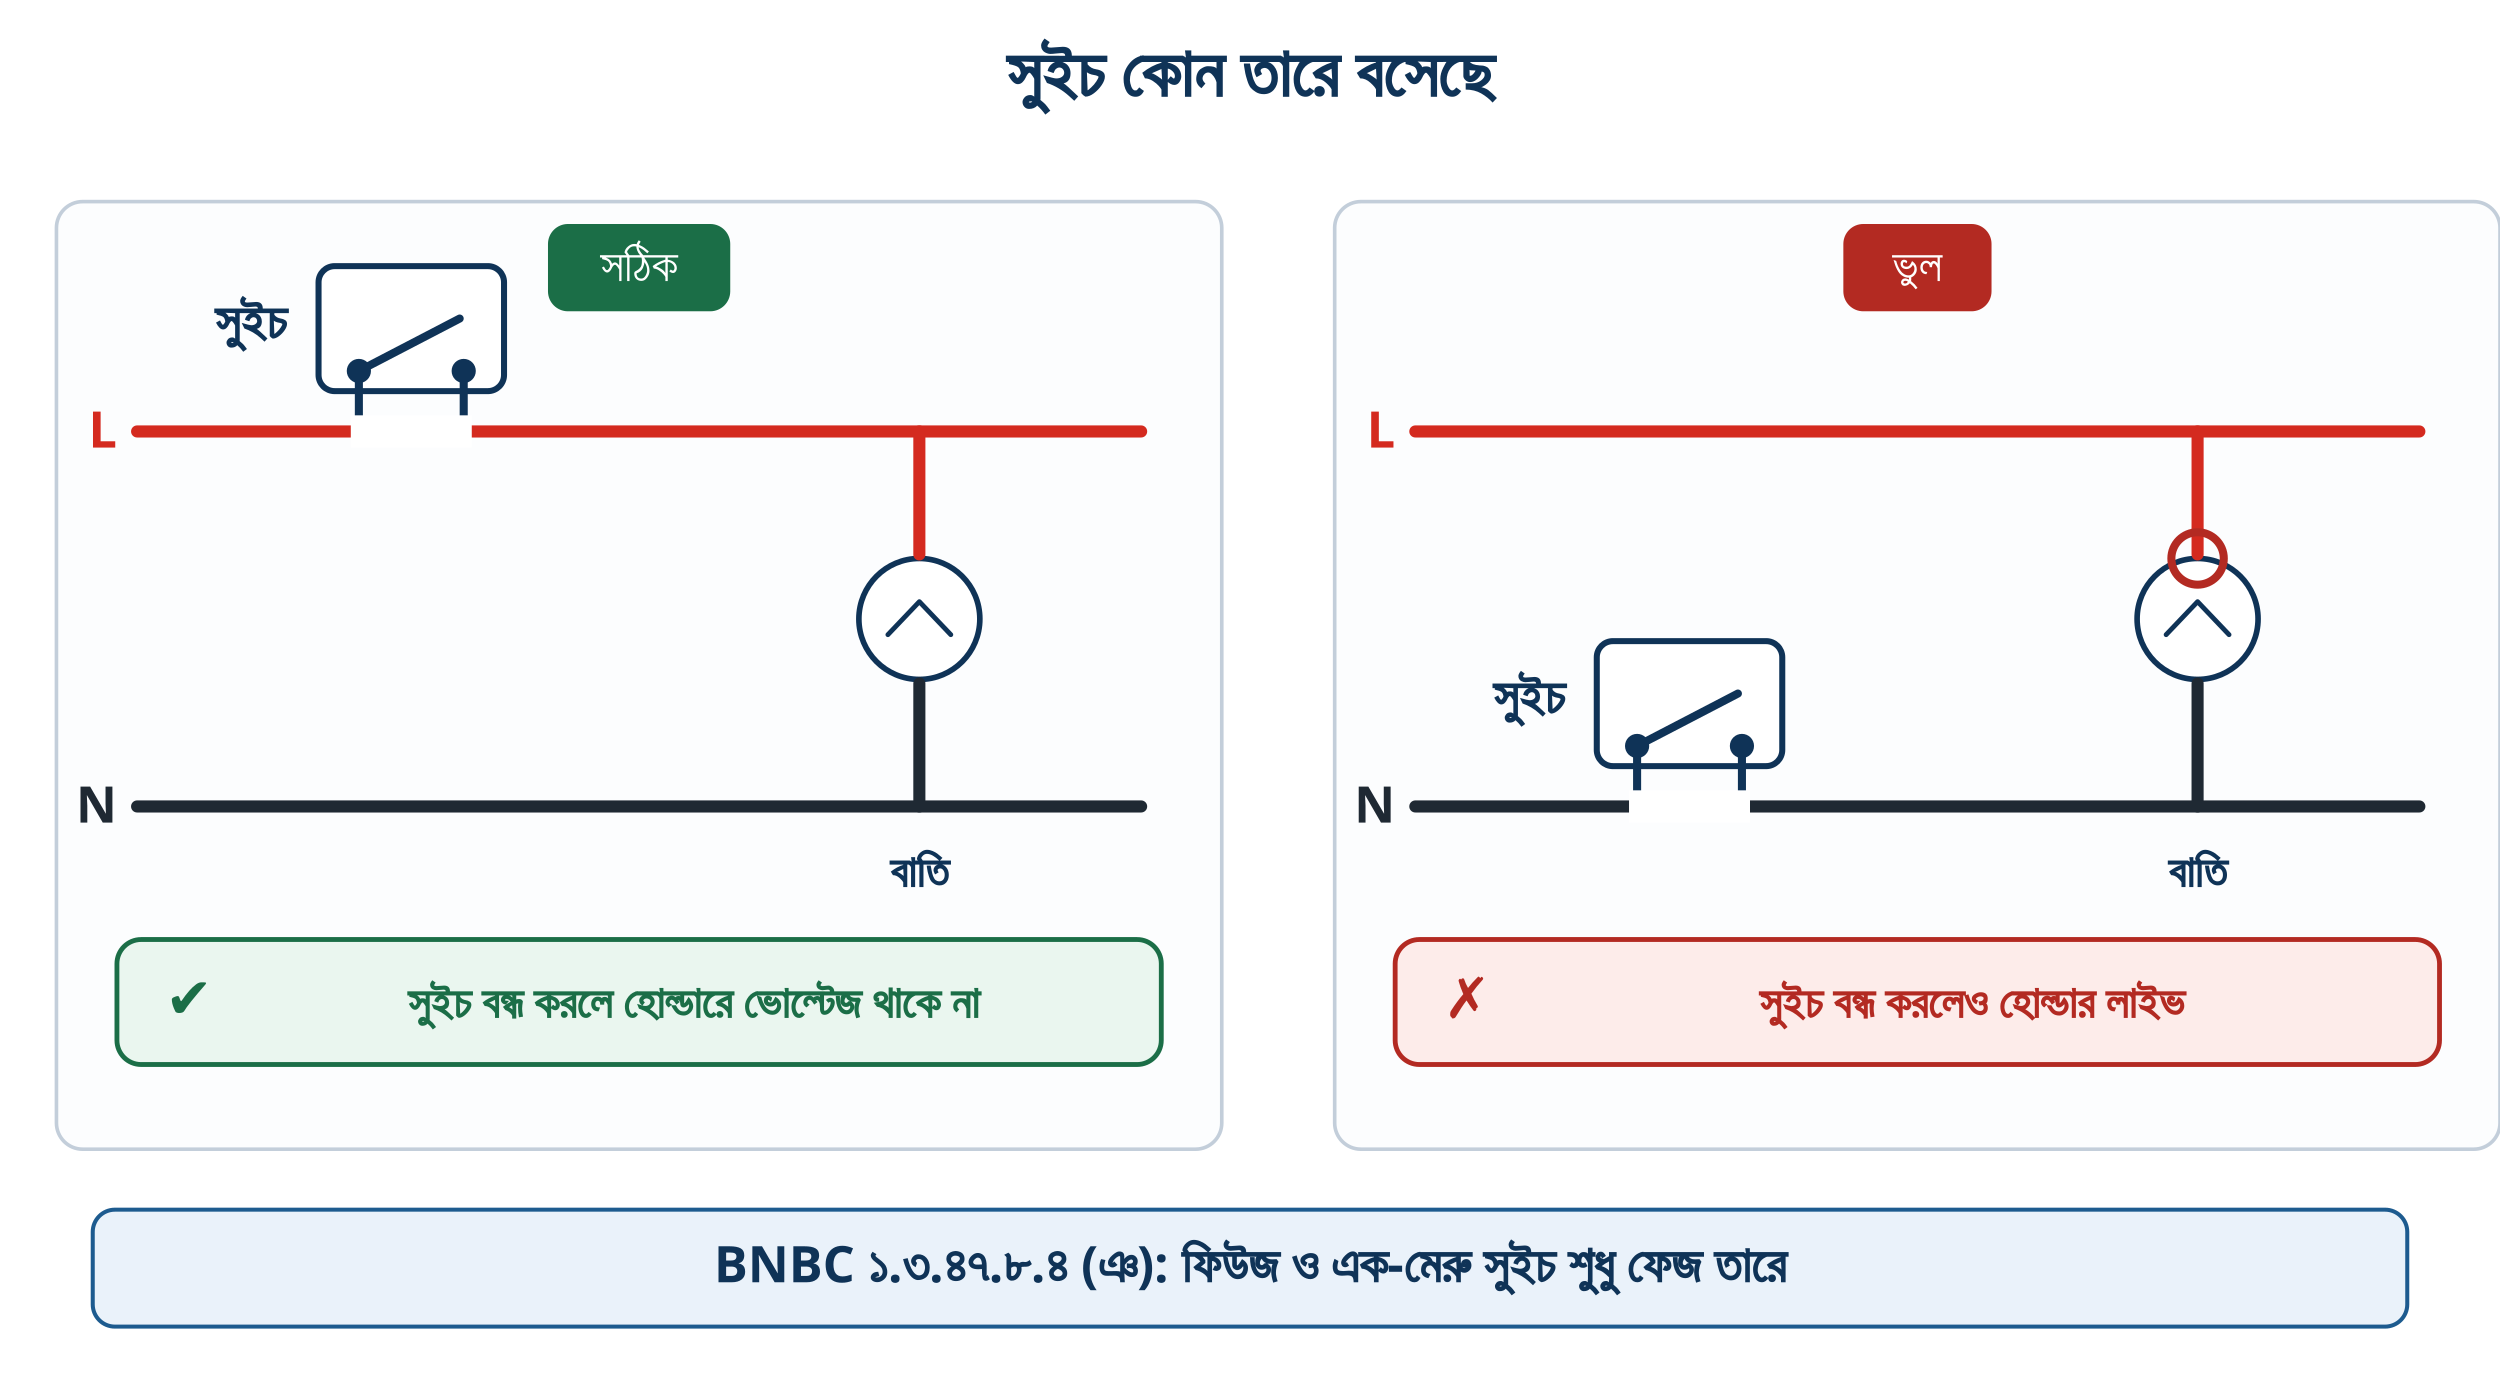
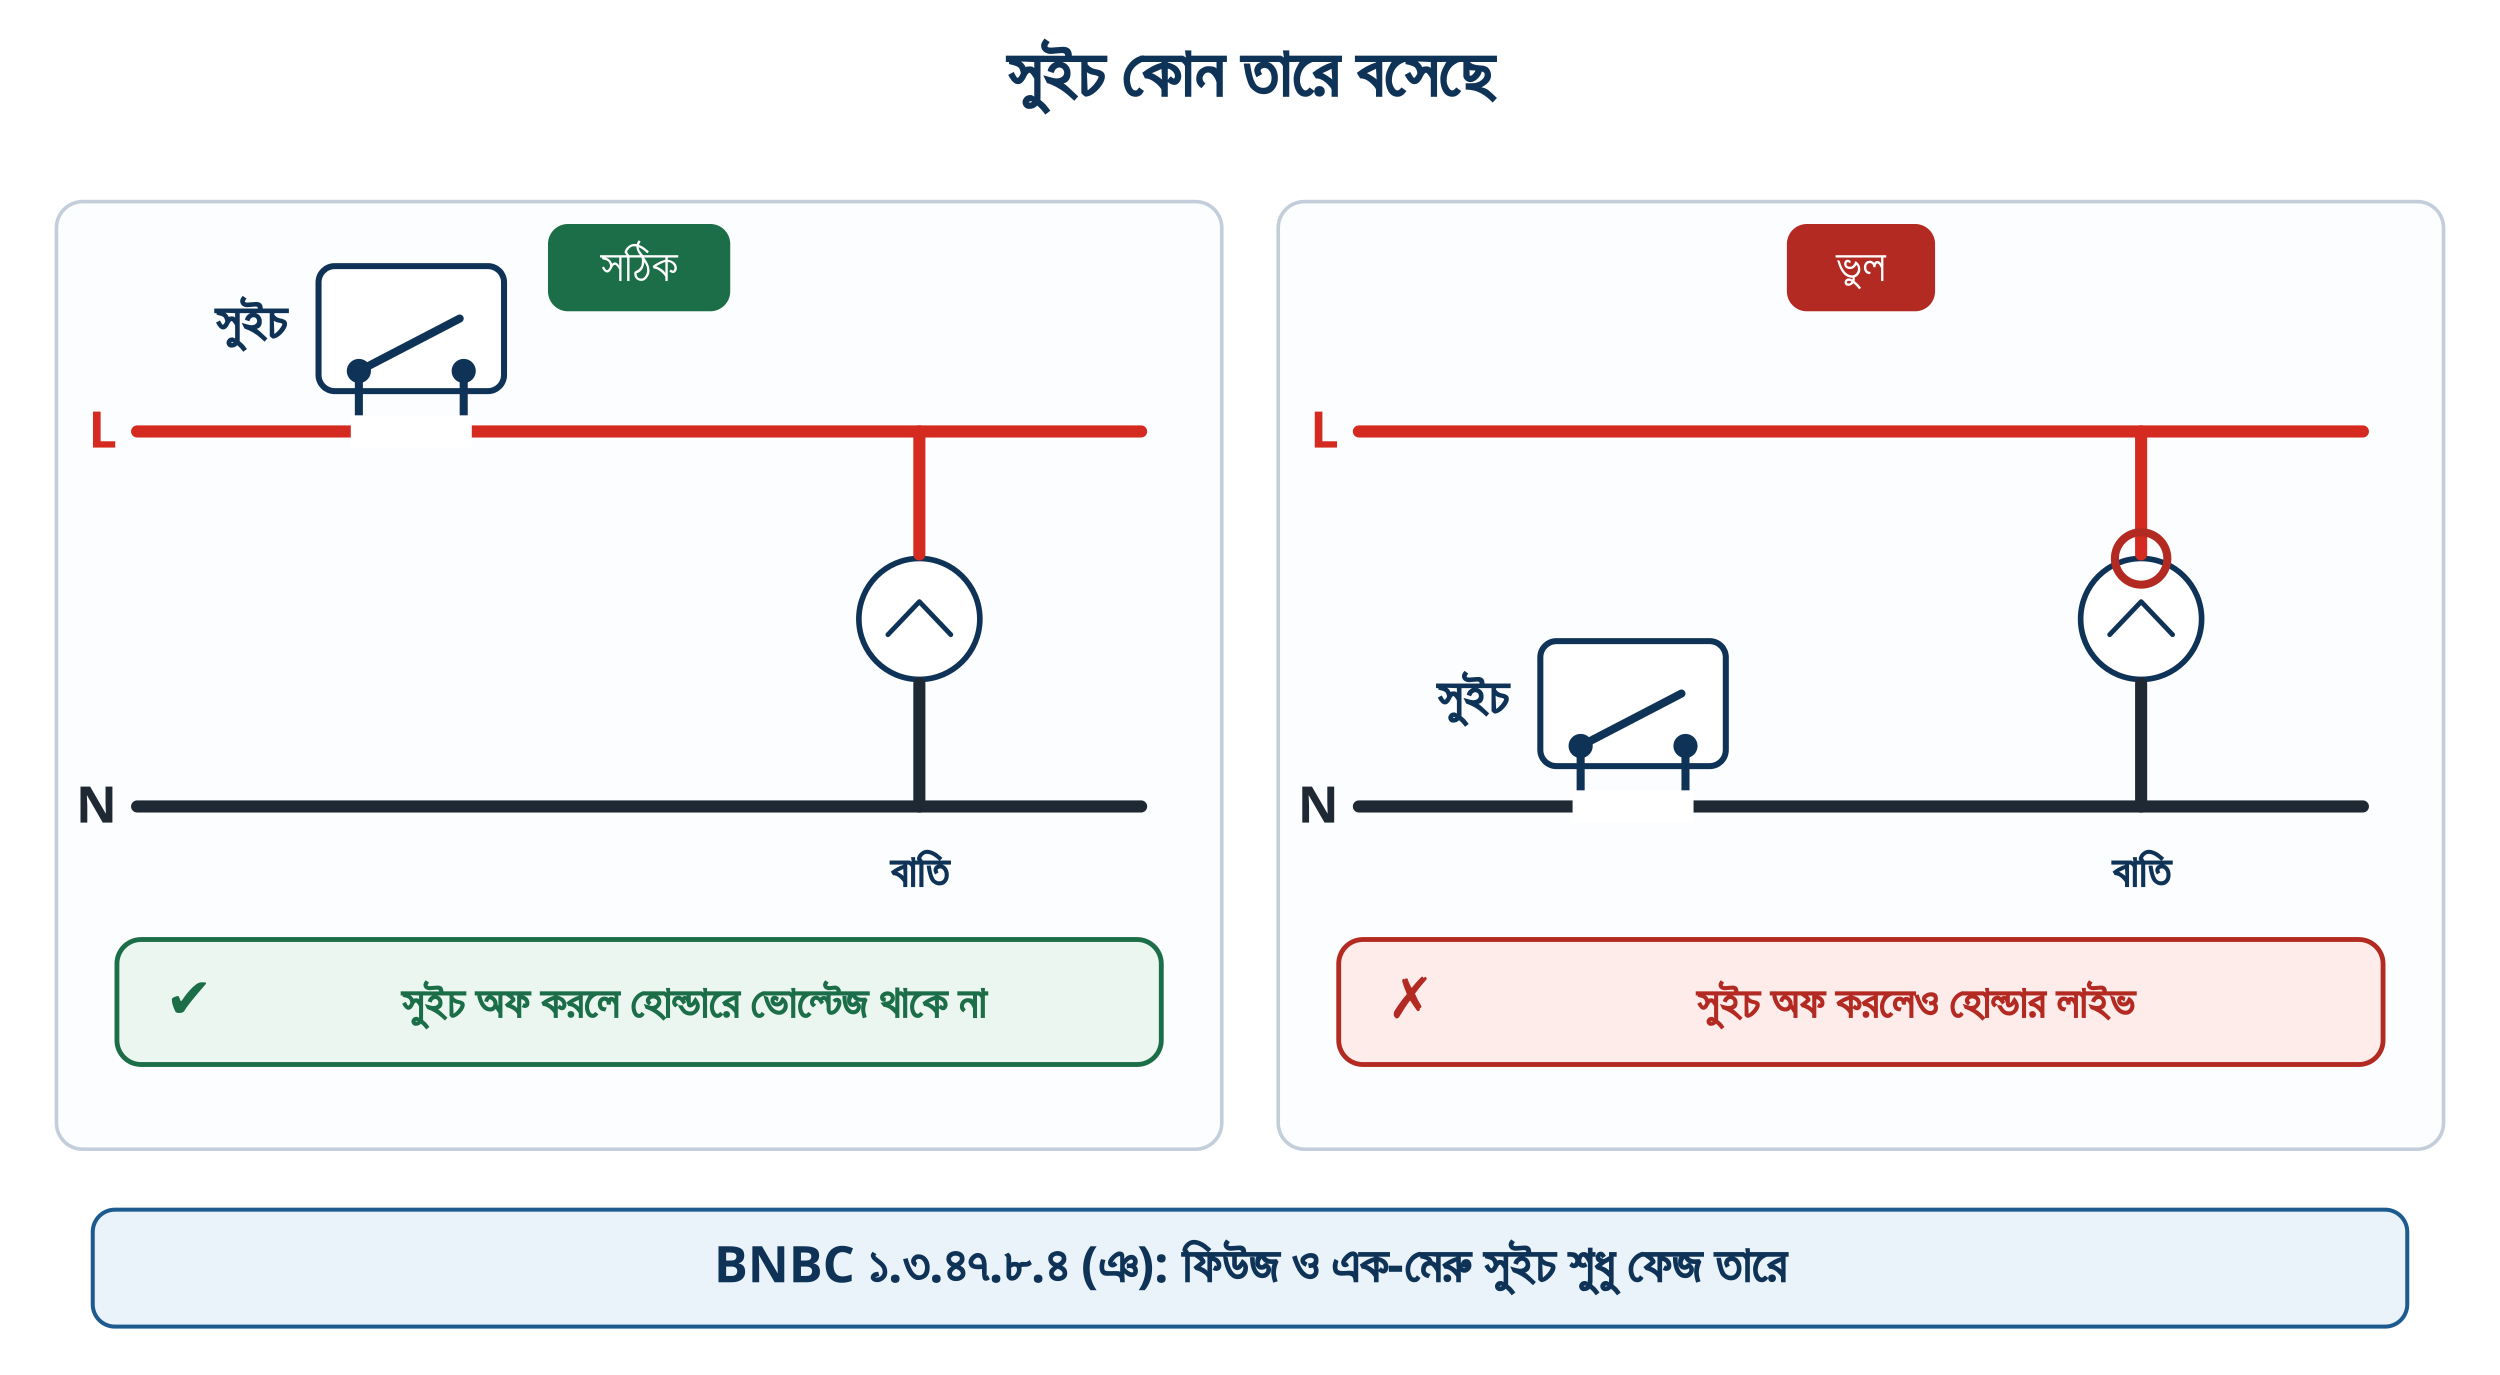
<svg xmlns="http://www.w3.org/2000/svg" width="1240" height="682" viewBox="0 0 1240 682">
  <rect width="1240" height="682" fill="#FFFFFF" />
  <text x="620.0" y="48.0" font-family="Kalpurush" font-size="34" font-weight="700" fill="#0F3357" text-anchor="middle">সুইচ কোন তারে বসেছে</text>
  <rect x="28.0" y="100.0" width="578.0" height="470.0" rx="13" fill="#FCFDFE" stroke="#C3CEDA" stroke-width="1.8" />
  <rect x="272.7" y="112.0" width="88.6" height="41.5" rx="9" fill="#1B6E47" stroke="#1B6E47" stroke-width="1.8" />
  <text x="317.0" y="139.4" font-family="Kalpurush" font-size="23" font-weight="600" fill="#FFFFFF" text-anchor="middle">সঠিক</text>
  <path d="M 68 214 L 566 214" fill="none" stroke="#D42A1F" stroke-width="6" stroke-linecap="round" stroke-linejoin="round" />
  <path d="M 68 400 L 566 400" fill="none" stroke="#1F2933" stroke-width="6" stroke-linecap="round" stroke-linejoin="round" />
  <text x="58.0" y="222.0" font-family="Kalpurush" font-size="25" font-weight="700" fill="#D42A1F" text-anchor="end">L</text>
  <text x="58.0" y="408.0" font-family="Kalpurush" font-size="25" font-weight="700" fill="#1F2933" text-anchor="end">N</text>
  <rect x="158.0" y="132.0" width="92.0" height="62.0" rx="8" fill="#FFFFFF" stroke="#0F3357" stroke-width="3" />
  <path d="M 178 184 L 228 158" fill="none" stroke="#0F3357" stroke-width="4" stroke-linecap="round" stroke-linejoin="round" />
  <circle cx="178.0" cy="184.0" r="6.0" fill="#0F3357" stroke="none" stroke-width="2" />
  <circle cx="230.0" cy="184.0" r="6.0" fill="#0F3357" stroke="none" stroke-width="2" />
  <path d="M 178 184 L 178 214" fill="none" stroke="#0F3357" stroke-width="4" stroke-linecap="round" stroke-linejoin="round" />
  <path d="M 230 184 L 230 214" fill="none" stroke="#0F3357" stroke-width="4" stroke-linecap="round" stroke-linejoin="round" />
  <text x="142.0" y="168.0" font-family="Kalpurush" font-size="25" font-weight="700" fill="#0F3357" text-anchor="end">সুইচ</text>
  <rect x="174.0" y="206.0" width="60.0" height="16.0" rx="0" fill="#FFFFFF" stroke="#FFFFFF" stroke-width="0" />
  <circle cx="456.0" cy="307.0" r="30.0" fill="#FFFFFF" stroke="#0F3357" stroke-width="2.8" />
  <path d="M 440.4 314.8 L 456 298.42 L 471.6 314.8" fill="none" stroke="#0F3357" stroke-width="2.4" stroke-linecap="round" stroke-linejoin="round" />
  <path d="M 456 214 L 456 275.0" fill="none" stroke="#D42A1F" stroke-width="6" stroke-linecap="round" stroke-linejoin="round" />
  <path d="M 456 339.0 L 456 400" fill="none" stroke="#1F2933" stroke-width="6" stroke-linecap="round" stroke-linejoin="round" />
  <text x="456.0" y="440.0" font-family="Kalpurush" font-size="22" font-weight="700" fill="#0F3357" text-anchor="middle">বাতি</text>
  <rect x="58.0" y="466.0" width="518.0" height="62.0" rx="12" fill="#EAF6EF" stroke="#1B6E47" stroke-width="2.4" />
  <text x="82.0" y="504.9" font-family="Kalpurush" font-size="28" font-weight="700" fill="#1B6E47" text-anchor="start">✔</text>
-   <text x="344.0" y="504.9" font-family="Kalpurush" font-size="22" font-weight="700" fill="#1B6E47" text-anchor="middle">সুইচ বন্ধ করলে হোল্ডারে ভোল্টেজ থাকে না</text>
-   <rect x="662.0" y="100.0" width="578.0" height="470.0" rx="13" fill="#FCFDFE" stroke="#C3CEDA" stroke-width="1.8" />
-   <rect x="915.2" y="112.0" width="71.7" height="41.5" rx="9" fill="#B32A22" stroke="#B32A22" stroke-width="1.8" />
-   <text x="951.0" y="139.4" font-family="Kalpurush" font-size="23" font-weight="600" fill="#FFFFFF" text-anchor="middle">ভুল</text>
-   <path d="M 702 214 L 1200 214" fill="none" stroke="#D42A1F" stroke-width="6" stroke-linecap="round" stroke-linejoin="round" />
-   <path d="M 702 400 L 1200 400" fill="none" stroke="#1F2933" stroke-width="6" stroke-linecap="round" stroke-linejoin="round" />
-   <text x="692.0" y="222.0" font-family="Kalpurush" font-size="25" font-weight="700" fill="#D42A1F" text-anchor="end">L</text>
-   <text x="692.0" y="408.0" font-family="Kalpurush" font-size="25" font-weight="700" fill="#1F2933" text-anchor="end">N</text>
-   <rect x="792.0" y="318.0" width="92.0" height="62.0" rx="8" fill="#FFFFFF" stroke="#0F3357" stroke-width="3" />
-   <path d="M 812 370 L 862 344" fill="none" stroke="#0F3357" stroke-width="4" stroke-linecap="round" stroke-linejoin="round" />
-   <circle cx="812.0" cy="370.0" r="6.0" fill="#0F3357" stroke="none" stroke-width="2" />
-   <circle cx="864.0" cy="370.0" r="6.0" fill="#0F3357" stroke="none" stroke-width="2" />
-   <path d="M 812 370 L 812 400" fill="none" stroke="#0F3357" stroke-width="4" stroke-linecap="round" stroke-linejoin="round" />
-   <path d="M 864 370 L 864 400" fill="none" stroke="#0F3357" stroke-width="4" stroke-linecap="round" stroke-linejoin="round" />
-   <text x="776.0" y="354.0" font-family="Kalpurush" font-size="25" font-weight="700" fill="#0F3357" text-anchor="end">সুইচ</text>
-   <rect x="808.0" y="392.0" width="60.0" height="16.0" rx="0" fill="#FFFFFF" stroke="#FFFFFF" stroke-width="0" />
-   <circle cx="1090.0" cy="307.0" r="30.0" fill="#FFFFFF" stroke="#0F3357" stroke-width="2.8" />
-   <path d="M 1074.4 314.8 L 1090 298.42 L 1105.6 314.8" fill="none" stroke="#0F3357" stroke-width="2.4" stroke-linecap="round" stroke-linejoin="round" />
-   <path d="M 1090 214 L 1090 275.0" fill="none" stroke="#D42A1F" stroke-width="6" stroke-linecap="round" stroke-linejoin="round" />
-   <path d="M 1090 339.0 L 1090 400" fill="none" stroke="#1F2933" stroke-width="6" stroke-linecap="round" stroke-linejoin="round" />
-   <text x="1090.0" y="440.0" font-family="Kalpurush" font-size="22" font-weight="700" fill="#0F3357" text-anchor="middle">বাতি</text>
-   <circle cx="1090.0" cy="277.0" r="13.0" fill="none" stroke="#B32A22" stroke-width="4" />
-   <rect x="692.0" y="466.0" width="518.0" height="62.0" rx="12" fill="#FDECEA" stroke="#B32A22" stroke-width="2.4" />
-   <text x="716.0" y="504.9" font-family="Kalpurush" font-size="28" font-weight="700" fill="#B32A22" text-anchor="start">✗</text>
-   <text x="978.0" y="504.9" font-family="Kalpurush" font-size="22" font-weight="700" fill="#B32A22" text-anchor="middle">সুইচ বন্ধ করলেও হোল্ডার লাইভ</text>
+   <text x="344.0" y="504.9" font-family="Kalpurush" font-size="22" font-weight="700" fill="#1B6E47" text-anchor="middle">সুইচ অফ করলে হোল্ডারে ভোল্টেজ থাকে না</text>
+   <rect x="634.0" y="100.0" width="578.0" height="470.0" rx="13" fill="#FCFDFE" stroke="#C3CEDA" stroke-width="1.8" />
+   <rect x="887.2" y="112.0" width="71.7" height="41.5" rx="9" fill="#B32A22" stroke="#B32A22" stroke-width="1.8" />
+   <text x="923.0" y="139.4" font-family="Kalpurush" font-size="23" font-weight="600" fill="#FFFFFF" text-anchor="middle">ভুল</text>
+   <path d="M 674 214 L 1172 214" fill="none" stroke="#D42A1F" stroke-width="6" stroke-linecap="round" stroke-linejoin="round" />
+   <path d="M 674 400 L 1172 400" fill="none" stroke="#1F2933" stroke-width="6" stroke-linecap="round" stroke-linejoin="round" />
+   <text x="664.0" y="222.0" font-family="Kalpurush" font-size="25" font-weight="700" fill="#D42A1F" text-anchor="end">L</text>
+   <text x="664.0" y="408.0" font-family="Kalpurush" font-size="25" font-weight="700" fill="#1F2933" text-anchor="end">N</text>
+   <rect x="764.0" y="318.0" width="92.0" height="62.0" rx="8" fill="#FFFFFF" stroke="#0F3357" stroke-width="3" />
+   <path d="M 784 370 L 834 344" fill="none" stroke="#0F3357" stroke-width="4" stroke-linecap="round" stroke-linejoin="round" />
+   <circle cx="784.0" cy="370.0" r="6.0" fill="#0F3357" stroke="none" stroke-width="2" />
+   <circle cx="836.0" cy="370.0" r="6.0" fill="#0F3357" stroke="none" stroke-width="2" />
+   <path d="M 784 370 L 784 400" fill="none" stroke="#0F3357" stroke-width="4" stroke-linecap="round" stroke-linejoin="round" />
+   <path d="M 836 370 L 836 400" fill="none" stroke="#0F3357" stroke-width="4" stroke-linecap="round" stroke-linejoin="round" />
+   <text x="748.0" y="354.0" font-family="Kalpurush" font-size="25" font-weight="700" fill="#0F3357" text-anchor="end">সুইচ</text>
+   <rect x="780.0" y="392.0" width="60.0" height="16.0" rx="0" fill="#FFFFFF" stroke="#FFFFFF" stroke-width="0" />
+   <circle cx="1062.0" cy="307.0" r="30.0" fill="#FFFFFF" stroke="#0F3357" stroke-width="2.8" />
+   <path d="M 1046.4 314.8 L 1062 298.42 L 1077.6 314.8" fill="none" stroke="#0F3357" stroke-width="2.4" stroke-linecap="round" stroke-linejoin="round" />
+   <path d="M 1062 214 L 1062 275.0" fill="none" stroke="#D42A1F" stroke-width="6" stroke-linecap="round" stroke-linejoin="round" />
+   <path d="M 1062 339.0 L 1062 400" fill="none" stroke="#1F2933" stroke-width="6" stroke-linecap="round" stroke-linejoin="round" />
+   <text x="1062.0" y="440.0" font-family="Kalpurush" font-size="22" font-weight="700" fill="#0F3357" text-anchor="middle">বাতি</text>
+   <circle cx="1062.0" cy="277.0" r="13.0" fill="none" stroke="#B32A22" stroke-width="4" />
+   <rect x="664.0" y="466.0" width="518.0" height="62.0" rx="12" fill="#FDECEA" stroke="#B32A22" stroke-width="2.4" />
+   <text x="688.0" y="504.9" font-family="Kalpurush" font-size="28" font-weight="700" fill="#B32A22" text-anchor="start">✗</text>
+   <text x="950.0" y="504.9" font-family="Kalpurush" font-size="22" font-weight="700" fill="#B32A22" text-anchor="middle">সুইচ অফ করলেও হোল্ডার লাইভ</text>
  <rect x="46.0" y="600.0" width="1148.0" height="58.0" rx="11" fill="#EAF2FA" stroke="#1D5B8F" stroke-width="2" />
  <text x="620.0" y="636.0" font-family="Kalpurush" font-size="25" font-weight="700" fill="#0F3357" text-anchor="middle">BNBC ১.৩.৪৭.৮.৪ (ঞ): ফিউজ ও এক-মেরু সুইচ শুধু ফেজ তারে</text>
</svg>
